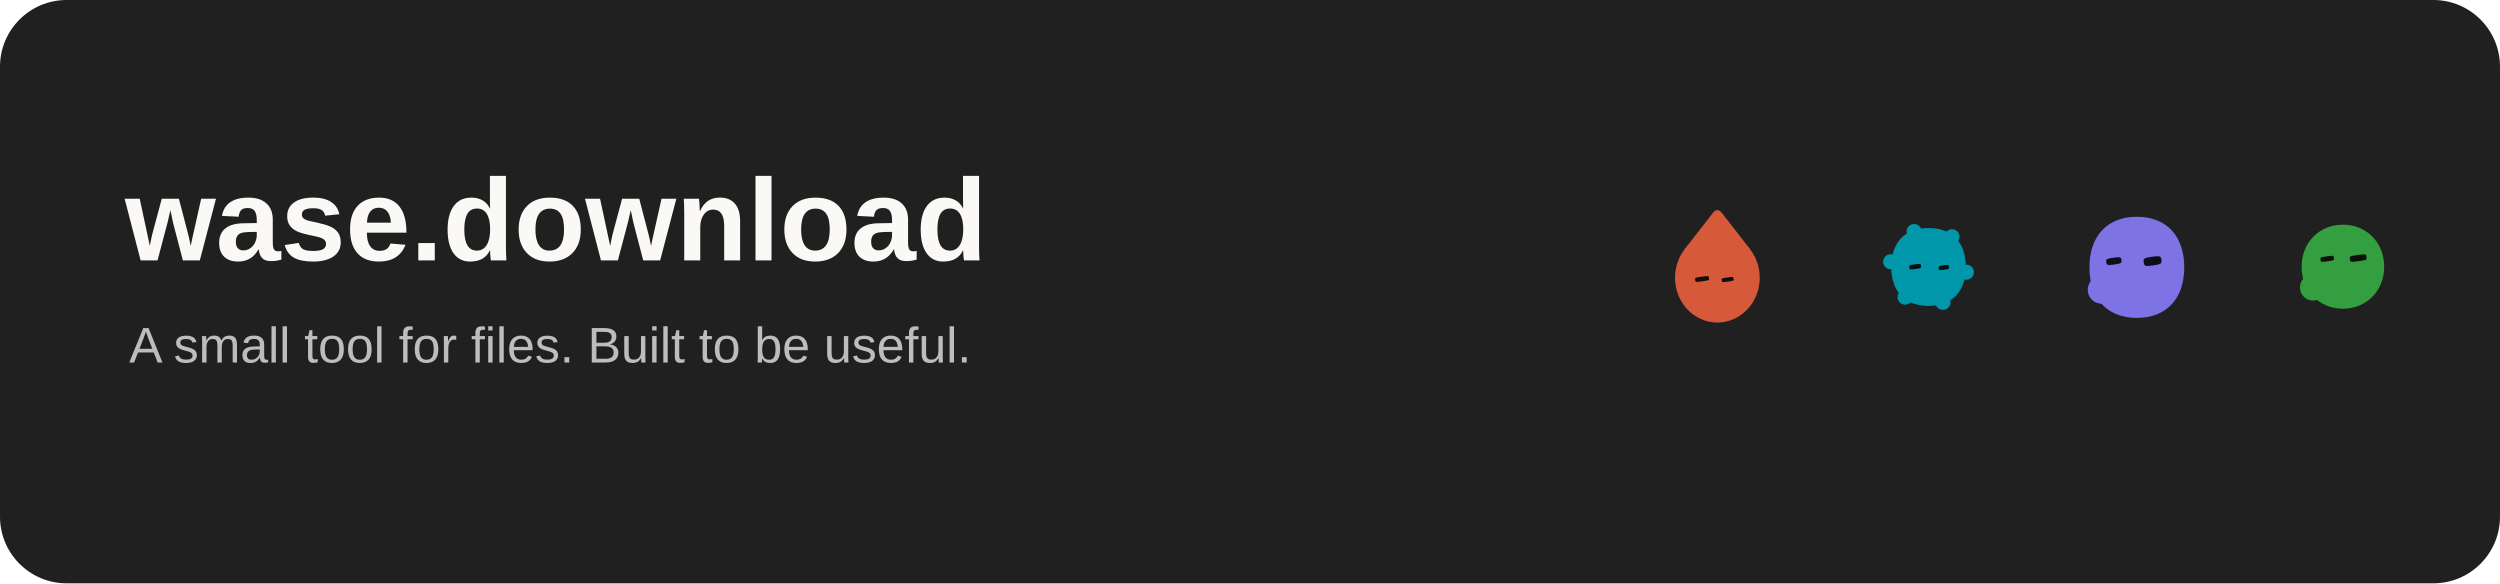
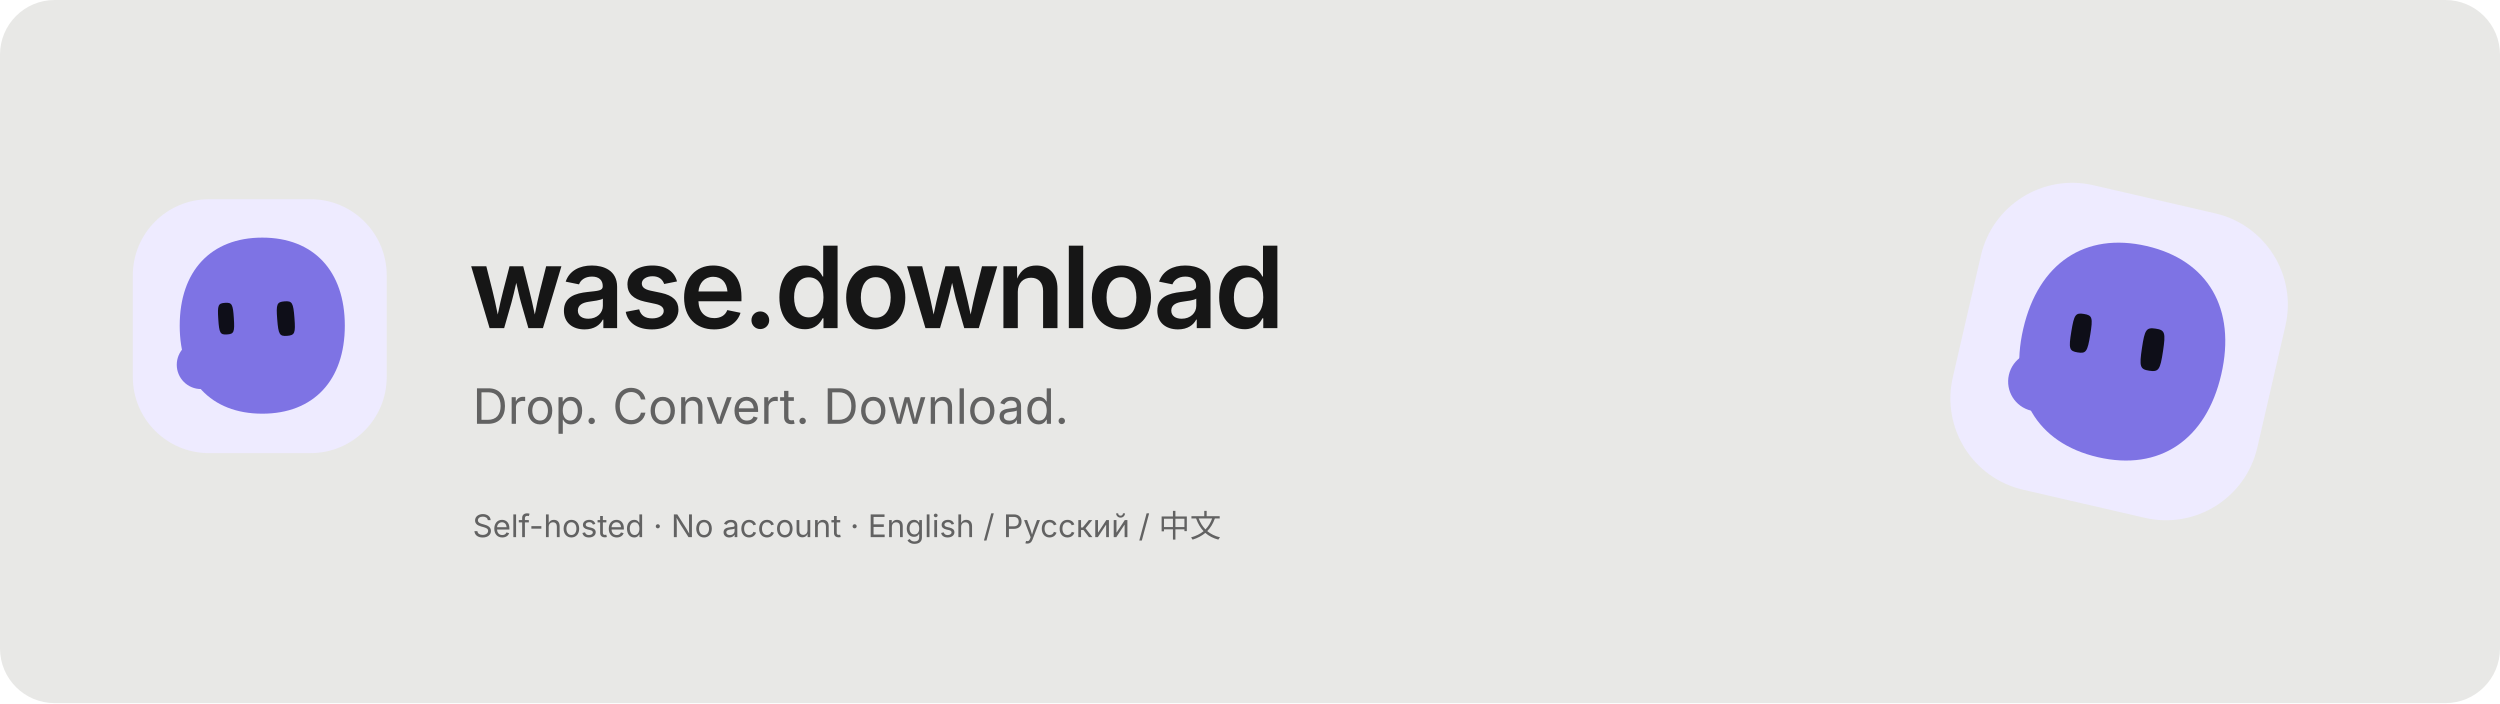
- <svg xmlns="http://www.w3.org/2000/svg" width="1200" height="280" viewBox="0 0 1200 280">
-   <rect width="1200" height="280" rx="32" fill="#202020" />
-   <text x="60" y="125" font-family="Arial,sans-serif" font-size="56" font-weight="700" fill="#faf9f6">wase.download</text>
-   <text x="62" y="174" font-family="Arial,sans-serif" font-size="24" fill="#bdbdbd">A small tool for files. Built to be useful.</text>
-   <svg x="790" y="95" width="70" height="70" viewBox="0 0 100 100">
-     <g transform="translate(0 -2.2)">
-       <g fill="#d6593a">
-         <path d="M26.62 37.39L45.91 12.57Q49.05 8.53 52.19 12.57L71.49 37.39Z" />
-         <path d="M78.1 56.92C78.1 73.9 65.09 87.66 49.05 87.66C33.01 87.66 20.01 73.9 20.01 56.92C20.01 39.94 33.01 26.18 49.05 26.18C65.09 26.18 78.1 39.94 78.1 56.92Z" />
-       </g>
-       <g fill="#170c09">
-         <path d="M43.31 57.12C43.53 58.7 43.53 58.7 38.78 59.37C34.04 60.03 34.04 60.03 33.82 58.46C33.6 56.88 33.6 56.88 38.34 56.22C43.09 55.55 43.09 55.55 43.31 57.12Z" />
-         <path d="M60.18 57.6C60.38 59.01 60.38 59.01 56.29 59.58C52.19 60.16 52.19 60.16 52 58.75C51.8 57.33 51.8 57.33 55.89 56.76C59.98 56.18 59.98 56.18 60.18 57.6Z" />
-       </g>
+ <svg xmlns="http://www.w3.org/2000/svg" width="1280" height="360" viewBox="0 0 1280 360">
+   <rect width="1280" height="360" rx="28" fill="#e8e8e6" />
+   <g transform="translate(68 102) scale(1.3)">
+     <rect width="100" height="100" rx="30" fill="#eeebff" />
+     <g fill="#7e73e4">
+       <circle cx="26.88" cy="65.2" r="9.57" />
+       <path d="M83.5 49.79C83.5 71.34 71.19 84.47 50.99 84.47C30.79 84.47 18.47 71.34 18.47 49.79C18.47 28.25 30.79 15.12 50.99 15.12C71.19 15.12 83.5 28.25 83.5 49.79Z" />
    </g>
-   </svg>
-   <svg x="890" y="95" width="70" height="70" viewBox="0 0 100 100">
-     <g transform="translate(0 -2.2)">
-       <g fill="#0097aa">
-         <circle cx="76.97" cy="53.13" r="5.17" />
-         <circle cx="60.89" cy="73.83" r="5.17" />
-         <circle cx="34.91" cy="70.25" r="5.17" />
-         <circle cx="25.03" cy="45.97" r="5.17" />
-         <circle cx="41.11" cy="25.27" r="5.17" />
-         <circle cx="67.08" cy="28.85" r="5.17" />
-         <path d="M76.56 49.55C76.56 66.42 67.14 76.27 51 76.27C34.86 76.27 25.43 66.42 25.43 49.55C25.43 32.67 34.86 22.83 51 22.83C67.14 22.83 76.56 32.67 76.56 49.55Z" />
-       </g>
-       <g fill="#051214">
-         <path d="M45.87 48.77C46.08 50.27 45.85 50.4 42.05 50.93C38.26 51.47 38 51.4 37.79 49.9C37.58 48.4 37.81 48.27 41.6 47.74C45.4 47.2 45.66 47.27 45.87 48.77Z" />
-         <path d="M65.08 49.44C65.28 50.88 65.07 51 61.73 51.47C58.39 51.94 58.16 51.88 57.96 50.44C57.75 49.01 57.96 48.88 61.3 48.41C64.64 47.94 64.88 48.01 65.08 49.44Z" />
-       </g>
+     <g fill="#0e0e18">
+       <path d="M39.79 46.83C40.15 52.35 39.85 53.08 37.13 53.26C34.41 53.44 34.02 52.75 33.66 47.23C33.3 41.72 33.6 40.98 36.32 40.81C39.04 40.63 39.43 41.32 39.79 46.83Z" />
+       <path d="M63.66 46.75C64.13 52.77 63.8 53.57 60.79 53.81C57.79 54.04 57.34 53.3 56.87 47.28C56.4 41.27 56.73 40.46 59.74 40.23C62.75 39.99 63.2 40.74 63.66 46.75Z" />
    </g>
-   </svg>
-   <svg x="990" y="95" width="70" height="70" viewBox="0 0 100 100">
-     <g transform="translate(0 -2.2)">
-       <g fill="#7e73e4">
-         <circle cx="26.88" cy="65.2" r="9.57" />
-         <path d="M83.5 49.79C83.5 71.34 71.19 84.47 50.99 84.47C30.79 84.47 18.47 71.34 18.47 49.79C18.47 28.25 30.79 15.12 50.99 15.12C71.19 15.12 83.5 28.25 83.5 49.79Z" />
-       </g>
-       <g fill="#0e0e18">
-         <path d="M40.46 44.8C40.75 46.86 40.19 47.2 35.55 47.86C30.91 48.51 30.28 48.33 29.99 46.27C29.7 44.21 30.26 43.86 34.9 43.21C39.54 42.56 40.17 42.74 40.46 44.8Z" />
-         <path d="M67.84 44.66C68.21 47.28 67.56 47.72 62.18 48.47C56.8 49.23 56.06 48.99 55.69 46.37C55.33 43.75 55.97 43.32 61.35 42.56C66.73 41.8 67.47 42.04 67.84 44.66Z" />
-       </g>
+   </g>
+   <g font-family="Inter,Arial,sans-serif">
+     <text x="240" y="168" fill="#161616" font-size="58" font-weight="600" letter-spacing="-2">wase.download</text>
+     <text x="242" y="217" fill="#626262" font-size="25">Drop. Convert. Download.</text>
+     <text x="242" y="275" fill="#626262" font-size="16">Self-hosted · No account · English / Русский / 中文</text>
+   </g>
+   <g transform="translate(1010 96) rotate(13 60 60) scale(1.6)">
+     <rect width="100" height="100" rx="30" fill="#eeebff" />
+     <g fill="#7e73e4">
+       <circle cx="26.88" cy="65.2" r="9.57" />
+       <path d="M83.5 49.79C83.5 71.34 71.19 84.47 50.99 84.47C30.79 84.47 18.47 71.34 18.47 49.79C18.47 28.25 30.79 15.12 50.99 15.12C71.19 15.12 83.5 28.25 83.5 49.79Z" />
    </g>
-   </svg>
-   <svg x="1090" y="95" width="70" height="70" viewBox="0 0 100 100">
-     <g transform="translate(0 -2.2)">
-       <g fill="#349f40">
-         <circle cx="28.96" cy="63.59" r="9" />
-         <path d="M77.74 49.35C77.74 65.84 65.63 78.15 49.42 78.15C33.2 78.15 21.09 65.84 21.09 49.35C21.09 32.86 33.2 20.55 49.42 20.55C65.63 20.55 77.74 32.86 77.74 49.35Z" />
-       </g>
-       <g fill="#0a120a">
-         <path d="M43.28 43.31C43.51 44.97 43.44 45.01 38.91 45.64C34.38 46.28 34.3 46.26 34.07 44.6C33.83 42.94 33.91 42.91 38.43 42.27C42.96 41.63 43.04 41.65 43.28 43.31Z" />
-         <path d="M65.56 42.66C65.85 44.72 65.76 44.77 60.19 45.56C54.62 46.34 54.52 46.32 54.23 44.25C53.94 42.19 54.03 42.14 59.6 41.36C65.17 40.57 65.27 40.6 65.56 42.66Z" />
-       </g>
+     <g fill="#0e0e18">
+       <path d="M39.79 46.83C40.15 52.35 39.85 53.08 37.13 53.26C34.41 53.44 34.02 52.75 33.66 47.23C33.3 41.72 33.6 40.98 36.32 40.81C39.04 40.63 39.43 41.32 39.79 46.83Z" />
+       <path d="M63.66 46.75C64.13 52.77 63.8 53.57 60.79 53.81C57.79 54.04 57.34 53.3 56.87 47.28C56.4 41.27 56.73 40.46 59.74 40.23C62.75 39.99 63.2 40.74 63.66 46.75Z" />
    </g>
-   </svg>
+   </g>
</svg>
